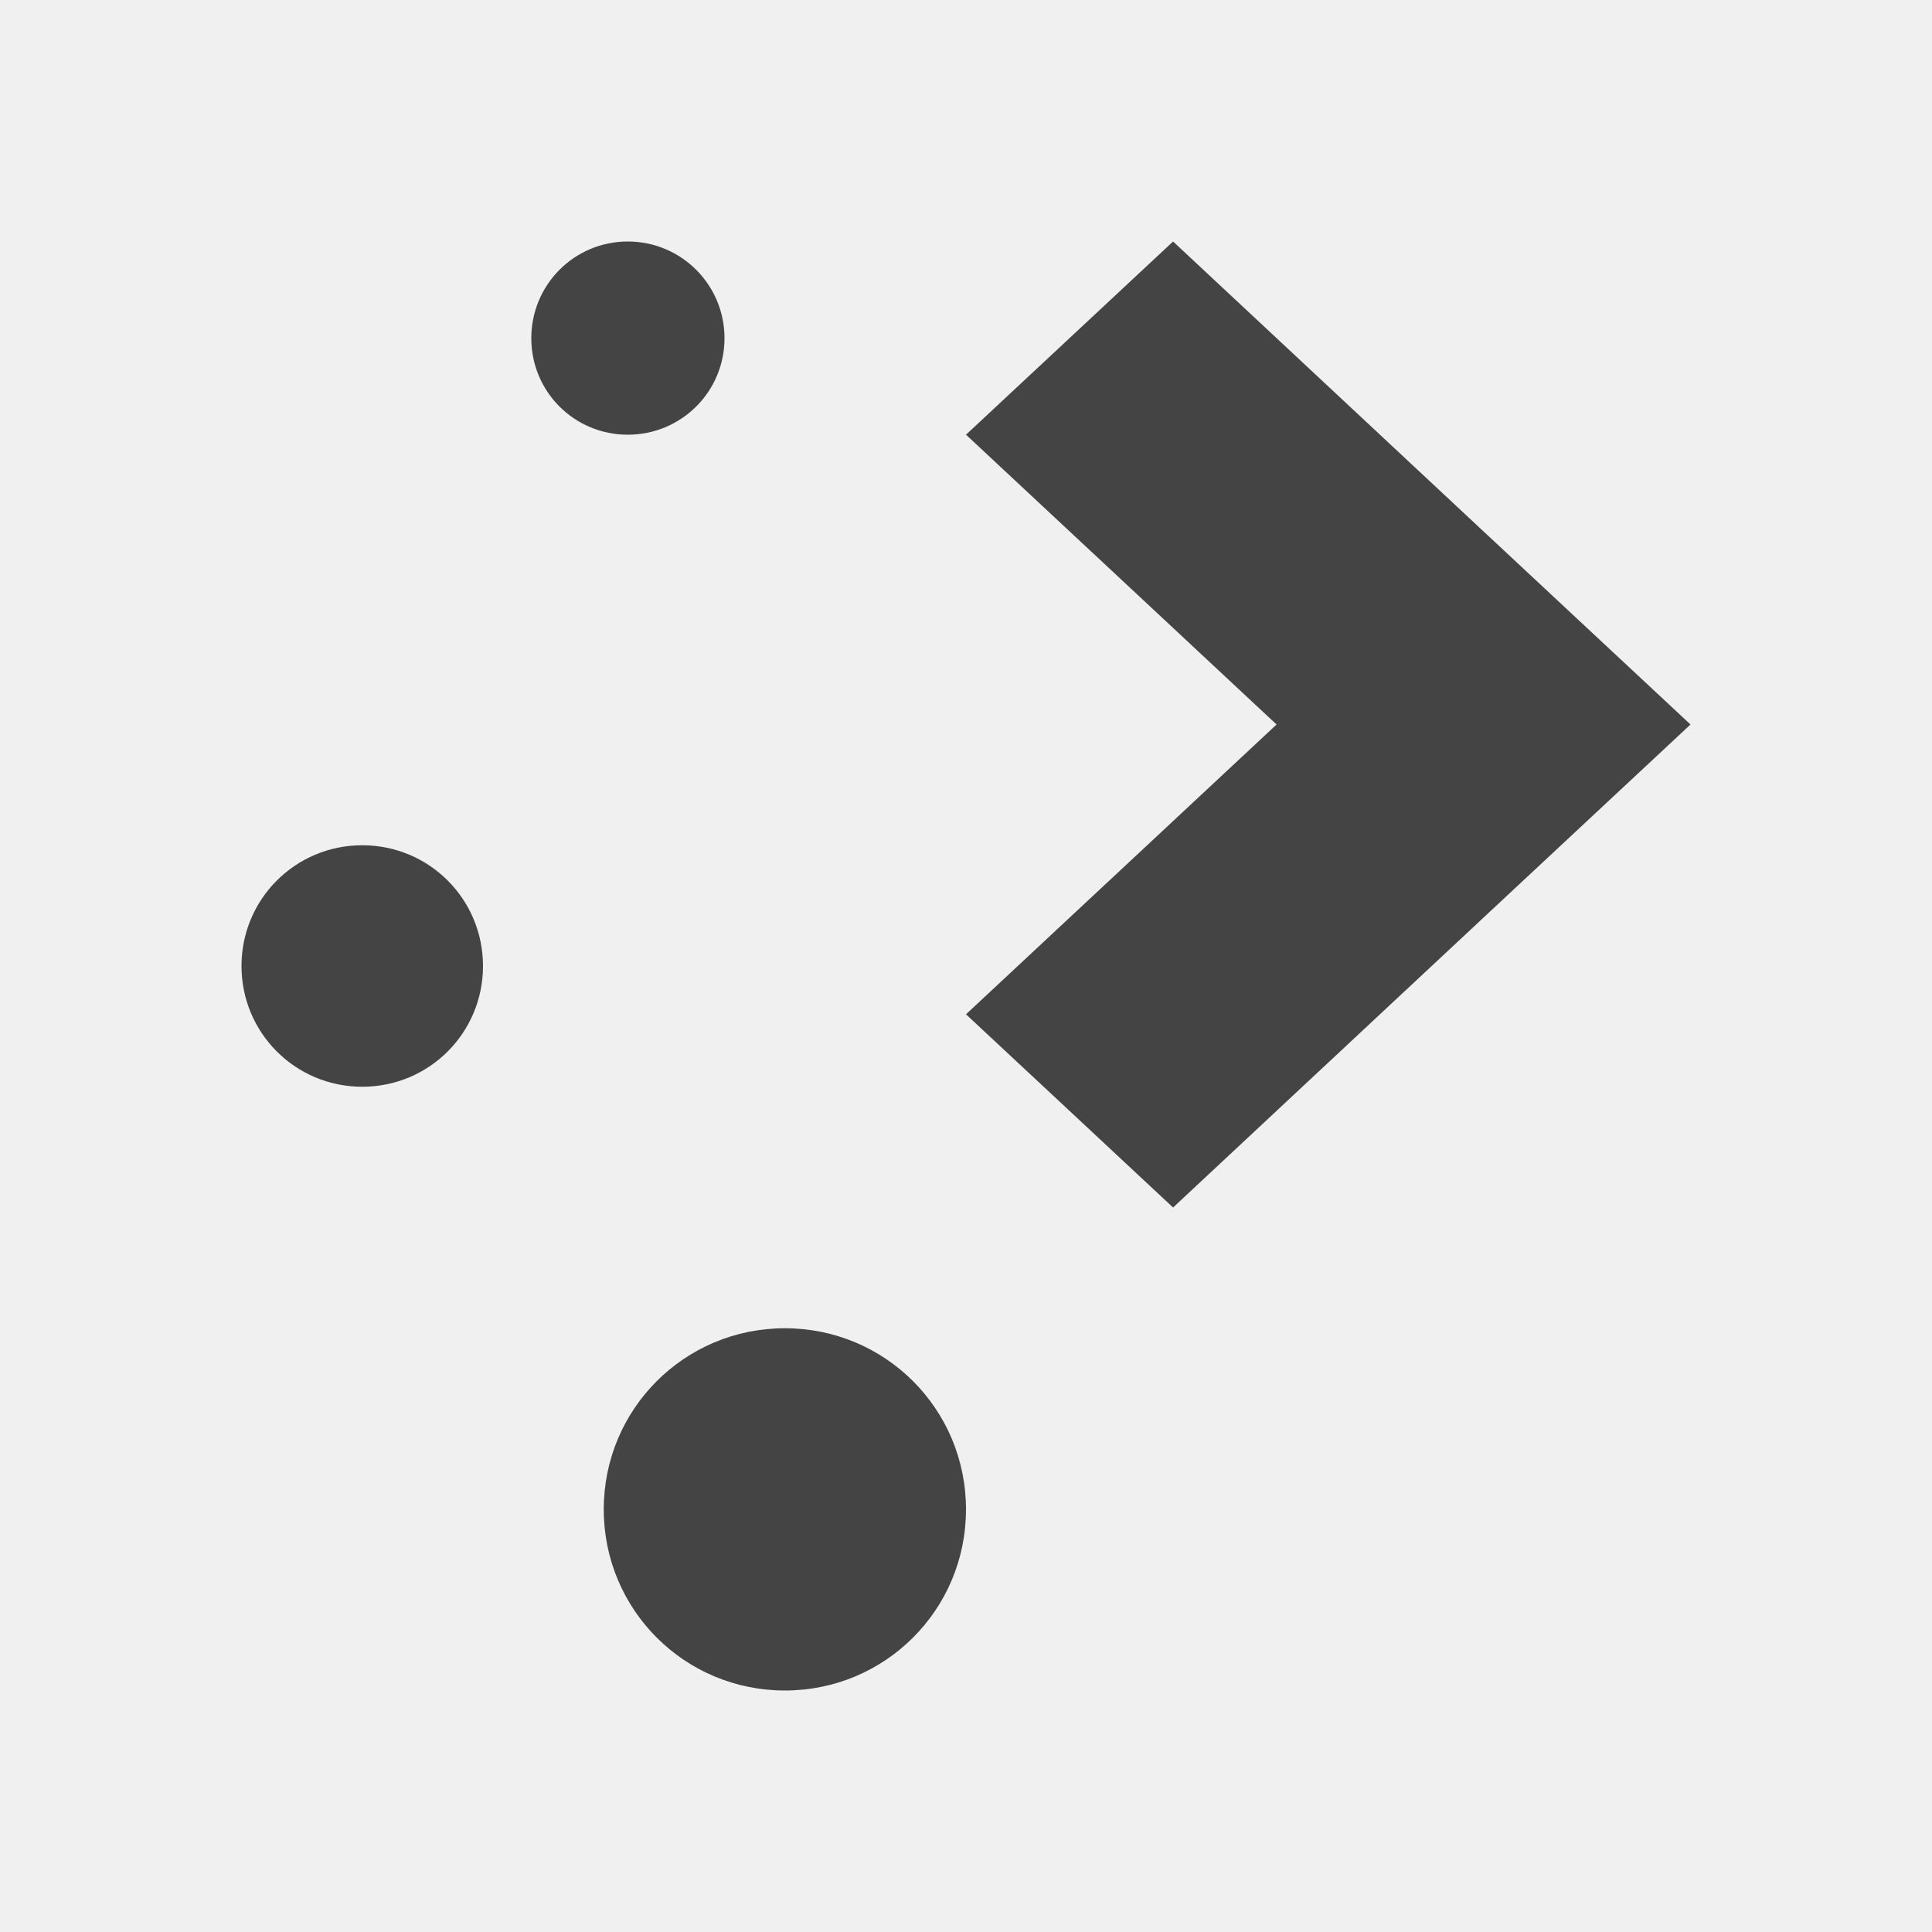
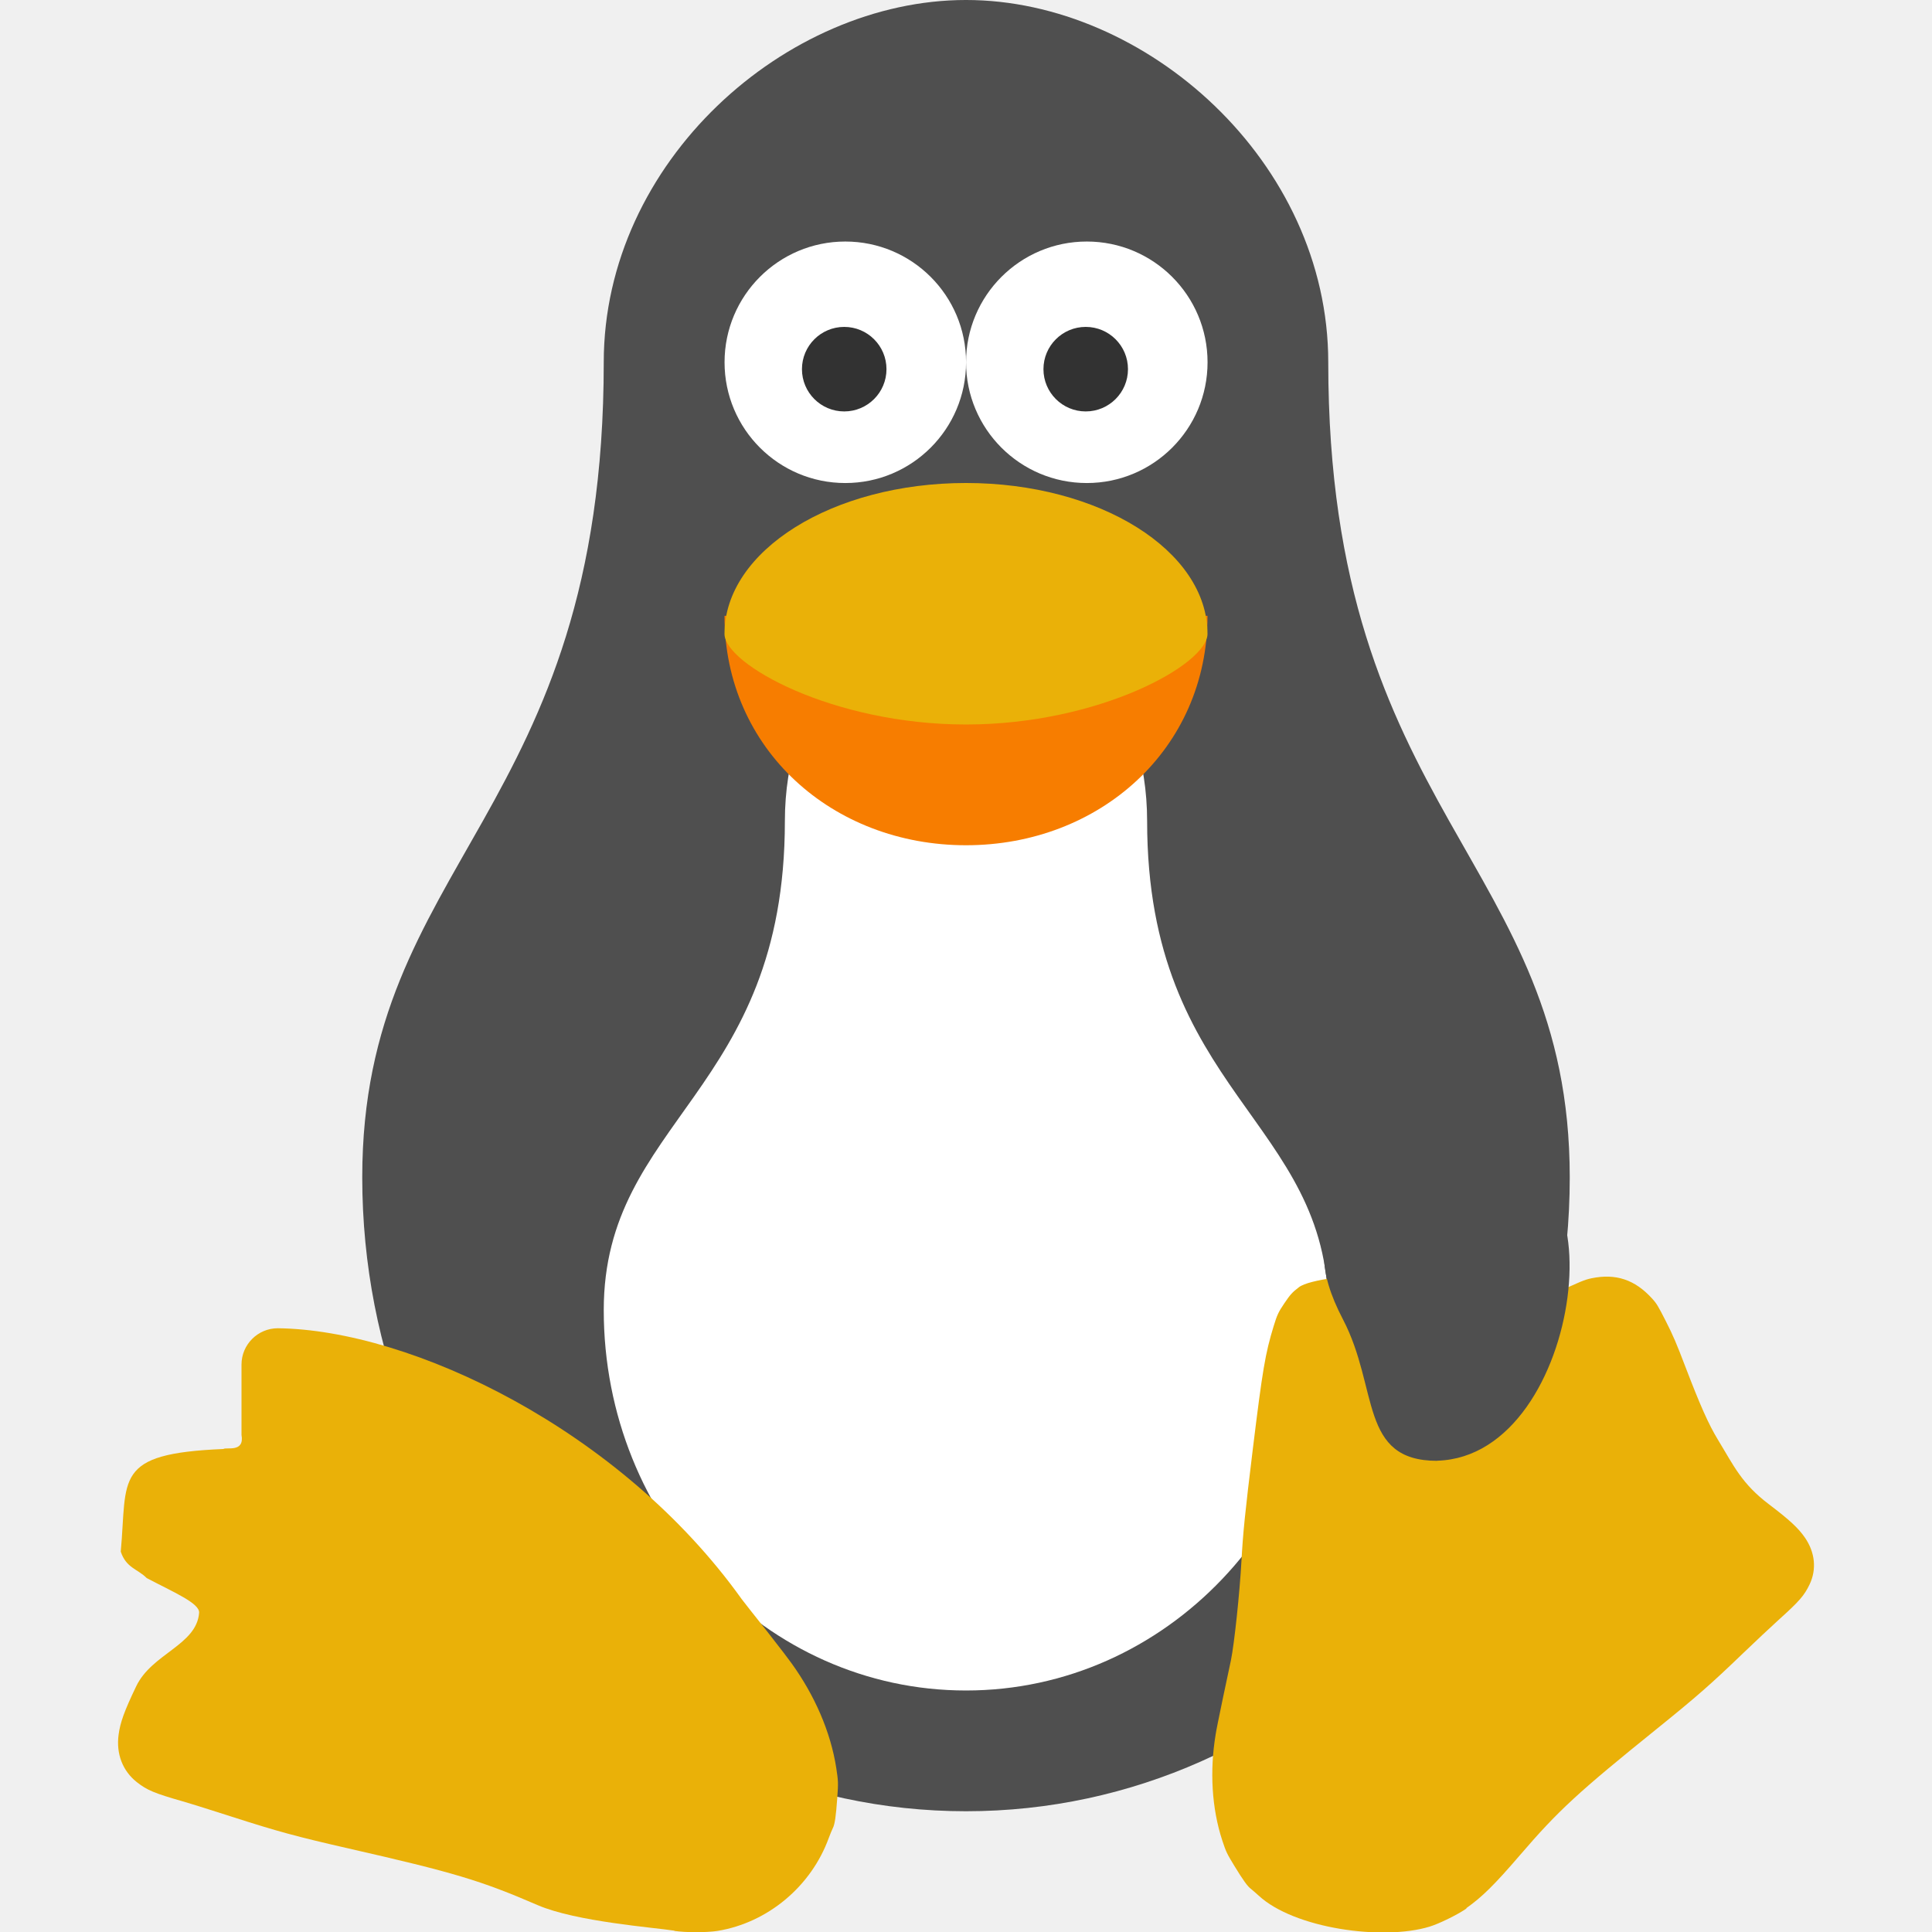
- <svg xmlns="http://www.w3.org/2000/svg" width="16" height="16" version="1">
-   <defs>
-     <style id="current-color-scheme" type="text/css">
-    .ColorScheme-Text { color:#444444; } .ColorScheme-Highlight { color:#4285f4; } .ColorScheme-NeutralText { color:#ff9800; } .ColorScheme-PositiveText { color:#4caf50; } .ColorScheme-NegativeText { color:#f44336; }
-   </style>
-   </defs>
-   <path style="fill:currentColor" class="ColorScheme-Text" d="m5.199 2c-0.443 0-0.799 0.358-0.799 0.801 0 0.443 0.356 0.799 0.799 0.799 0.443 0 0.801-0.356 0.801-0.799 0-0.443-0.358-0.801-0.801-0.801zm4.516 0-1.715 1.6 2.572 2.4-2.572 2.4 1.715 1.6 2.57-2.4 1.715-1.6-1.715-1.6-2.57-2.4zm-6.715 5c-0.554 0-1 0.446-1 1 0 0.554 0.446 1 1 1 0.554 0 1-0.446 1-1 0-0.554-0.446-1-1-1zm3.5 4c-0.831 0-1.5 0.669-1.5 1.5s0.669 1.5 1.5 1.5 1.5-0.669 1.5-1.5-0.669-1.5-1.5-1.5z" />
+ <svg xmlns="http://www.w3.org/2000/svg" width="16" height="16" version="1.1">
+   <g transform="translate(0,-1036.362)">
+     <path style="fill:#4f4f4f" d="m 8,1036.362 c -1.492,0 -3,1.338 -3,3 0,3.75 -2,4.125 -2,6.75 0,2.9 2.239,5.25 5,5.25 2.761,0 5,-2.35 5,-5.25 0,-2.625 -2,-3 -2,-6.75 0,-1.662 -1.508,-3 -3,-3 z" />
+     <path style="fill:#ffffff" d="m 8,1041.362 c -0.895,0 -1.5,0.803 -1.5,1.8 0,2.25 -1.5,2.475 -1.5,4.05 0,1.74 1.343,3.15 3,3.15 1.657,0 3,-1.41 3,-3.15 0,-1.575 -1.5,-1.8 -1.5,-4.05 0,-0.997 -0.605,-1.8 -1.5,-1.8 z" />
+     <path style="fill:#eab108" transform="translate(0,1036.362)" d="M 2.301,11 C 2.135,11 2,11.135 2,11.301 l 0,0.582 C 2.027,12.033 1.873,11.982 1.85,12 0.934,12.038 1.056,12.239 1,12.85 c 0.046,0.137 0.139,0.142 0.215,0.219 0.222,0.117 0.439,0.208 0.434,0.287 -0.02,0.268 -0.391,0.337 -0.521,0.609 -0.098,0.204 -0.133,0.301 -0.146,0.402 -0.021,0.158 0.034,0.299 0.15,0.391 0.086,0.068 0.147,0.093 0.381,0.16 0.086,0.025 0.269,0.083 0.406,0.127 0.376,0.121 0.537,0.165 0.971,0.264 0.869,0.198 1.09,0.264 1.564,0.469 0.319,0.137 0.966,0.185 1.131,0.211 l 0,0.002 c 0.094,0.014 0.269,0.014 0.357,0 0.417,-0.068 0.777,-0.37 0.922,-0.771 0.011,-0.031 0.027,-0.067 0.033,-0.08 0.017,-0.033 0.026,-0.099 0.037,-0.252 0.009,-0.12 0.008,-0.139 -0.008,-0.244 C 6.879,14.341 6.746,14.04 6.557,13.777 6.545,13.759 6.454,13.639 6.354,13.512 6.253,13.385 6.158,13.264 6.143,13.244 5.138,11.838 3.405,11.013 2.301,11 Z" />
+     <path style="fill:#eab108" d="m 12.144,1052.164 c 0.129,-0.091 0.232,-0.192 0.445,-0.44 0.317,-0.369 0.478,-0.517 1.134,-1.046 0.327,-0.264 0.446,-0.368 0.715,-0.627 0.098,-0.094 0.229,-0.217 0.292,-0.274 0.171,-0.154 0.212,-0.201 0.256,-0.293 0.06,-0.125 0.046,-0.266 -0.039,-0.389 -0.055,-0.079 -0.126,-0.145 -0.296,-0.274 -0.228,-0.172 -0.293,-0.321 -0.424,-0.536 -0.077,-0.127 -0.145,-0.279 -0.269,-0.603 -0.073,-0.192 -0.103,-0.262 -0.162,-0.378 -0.064,-0.126 -0.077,-0.148 -0.115,-0.189 -0.142,-0.156 -0.3,-0.208 -0.5,-0.167 -0.058,0.012 -0.092,0.026 -0.334,0.139 -0.151,0.07 -0.286,0.13 -0.308,0.135 -0.115,0.028 -0.21,0.026 -0.313,0 -0.099,-0.029 -0.177,0.01 -0.342,-0.101 -0.113,-0.074 -0.234,-0.166 -0.32,-0.19 -0.12,-0.033 -0.12,-0.033 -0.232,-0.021 -0.108,0.013 -0.488,0.044 -0.576,0.113 -0.056,0.043 -0.072,0.062 -0.12,0.133 -0.049,0.072 -0.06,0.097 -0.088,0.188 -0.07,0.229 -0.092,0.36 -0.173,1.021 -0.064,0.524 -0.081,0.689 -0.094,0.927 -0.014,0.258 -0.059,0.684 -0.087,0.82 -0.005,0.023 -0.034,0.163 -0.066,0.311 -0.031,0.148 -0.059,0.286 -0.061,0.306 -0.049,0.298 -0.033,0.606 0.056,0.877 0.031,0.094 0.039,0.109 0.098,0.206 0.075,0.123 0.111,0.173 0.14,0.194 0.011,0.01 0.04,0.033 0.062,0.054 0.295,0.274 1.03,0.375 1.415,0.258 0.082,-0.025 0.232,-0.099 0.306,-0.15 z" />
+     <g transform="translate(0.3414598,-0.2927072)">
+       <circle style="fill:#ffffff" cx="6.659" cy="1039.655" r="1" />
+       <circle style="fill:#323232" cx="6.65" cy="1039.712" r=".35" />
+     </g>
+     <path style="fill:#f77d00" d="m 10,1041.462 c 0,1.105 -0.895,1.9 -2,1.9 -1.105,0 -2,-0.795 -2,-1.9 z" />
+     <g transform="translate(2.34146,-0.2927072)">
+       <circle style="fill:#ffffff" cx="6.659" cy="1039.655" r="1" />
+       <circle style="fill:#323232" cx="6.65" cy="1039.712" r=".35" />
+     </g>
+     <path style="fill:#eab108" d="m 10,1041.612 c 0,0.25 -0.895,0.75 -2,0.75 -1.105,0 -2,-0.5 -2,-0.75 0,-0.69 0.895,-1.25 2,-1.25 1.105,0 2,0.56 2,1.25 z" />
+     <path style="fill:#4f4f4f" d="m 11.902,1048.46 c -0.647,0 -0.481,-0.598 -0.78,-1.171 -0.427,-0.816 0.045,-1.112 1.171,-1.171 1.121,-0.448 0.844,2.304 -0.39,2.341 z" />
+   </g>
</svg>
